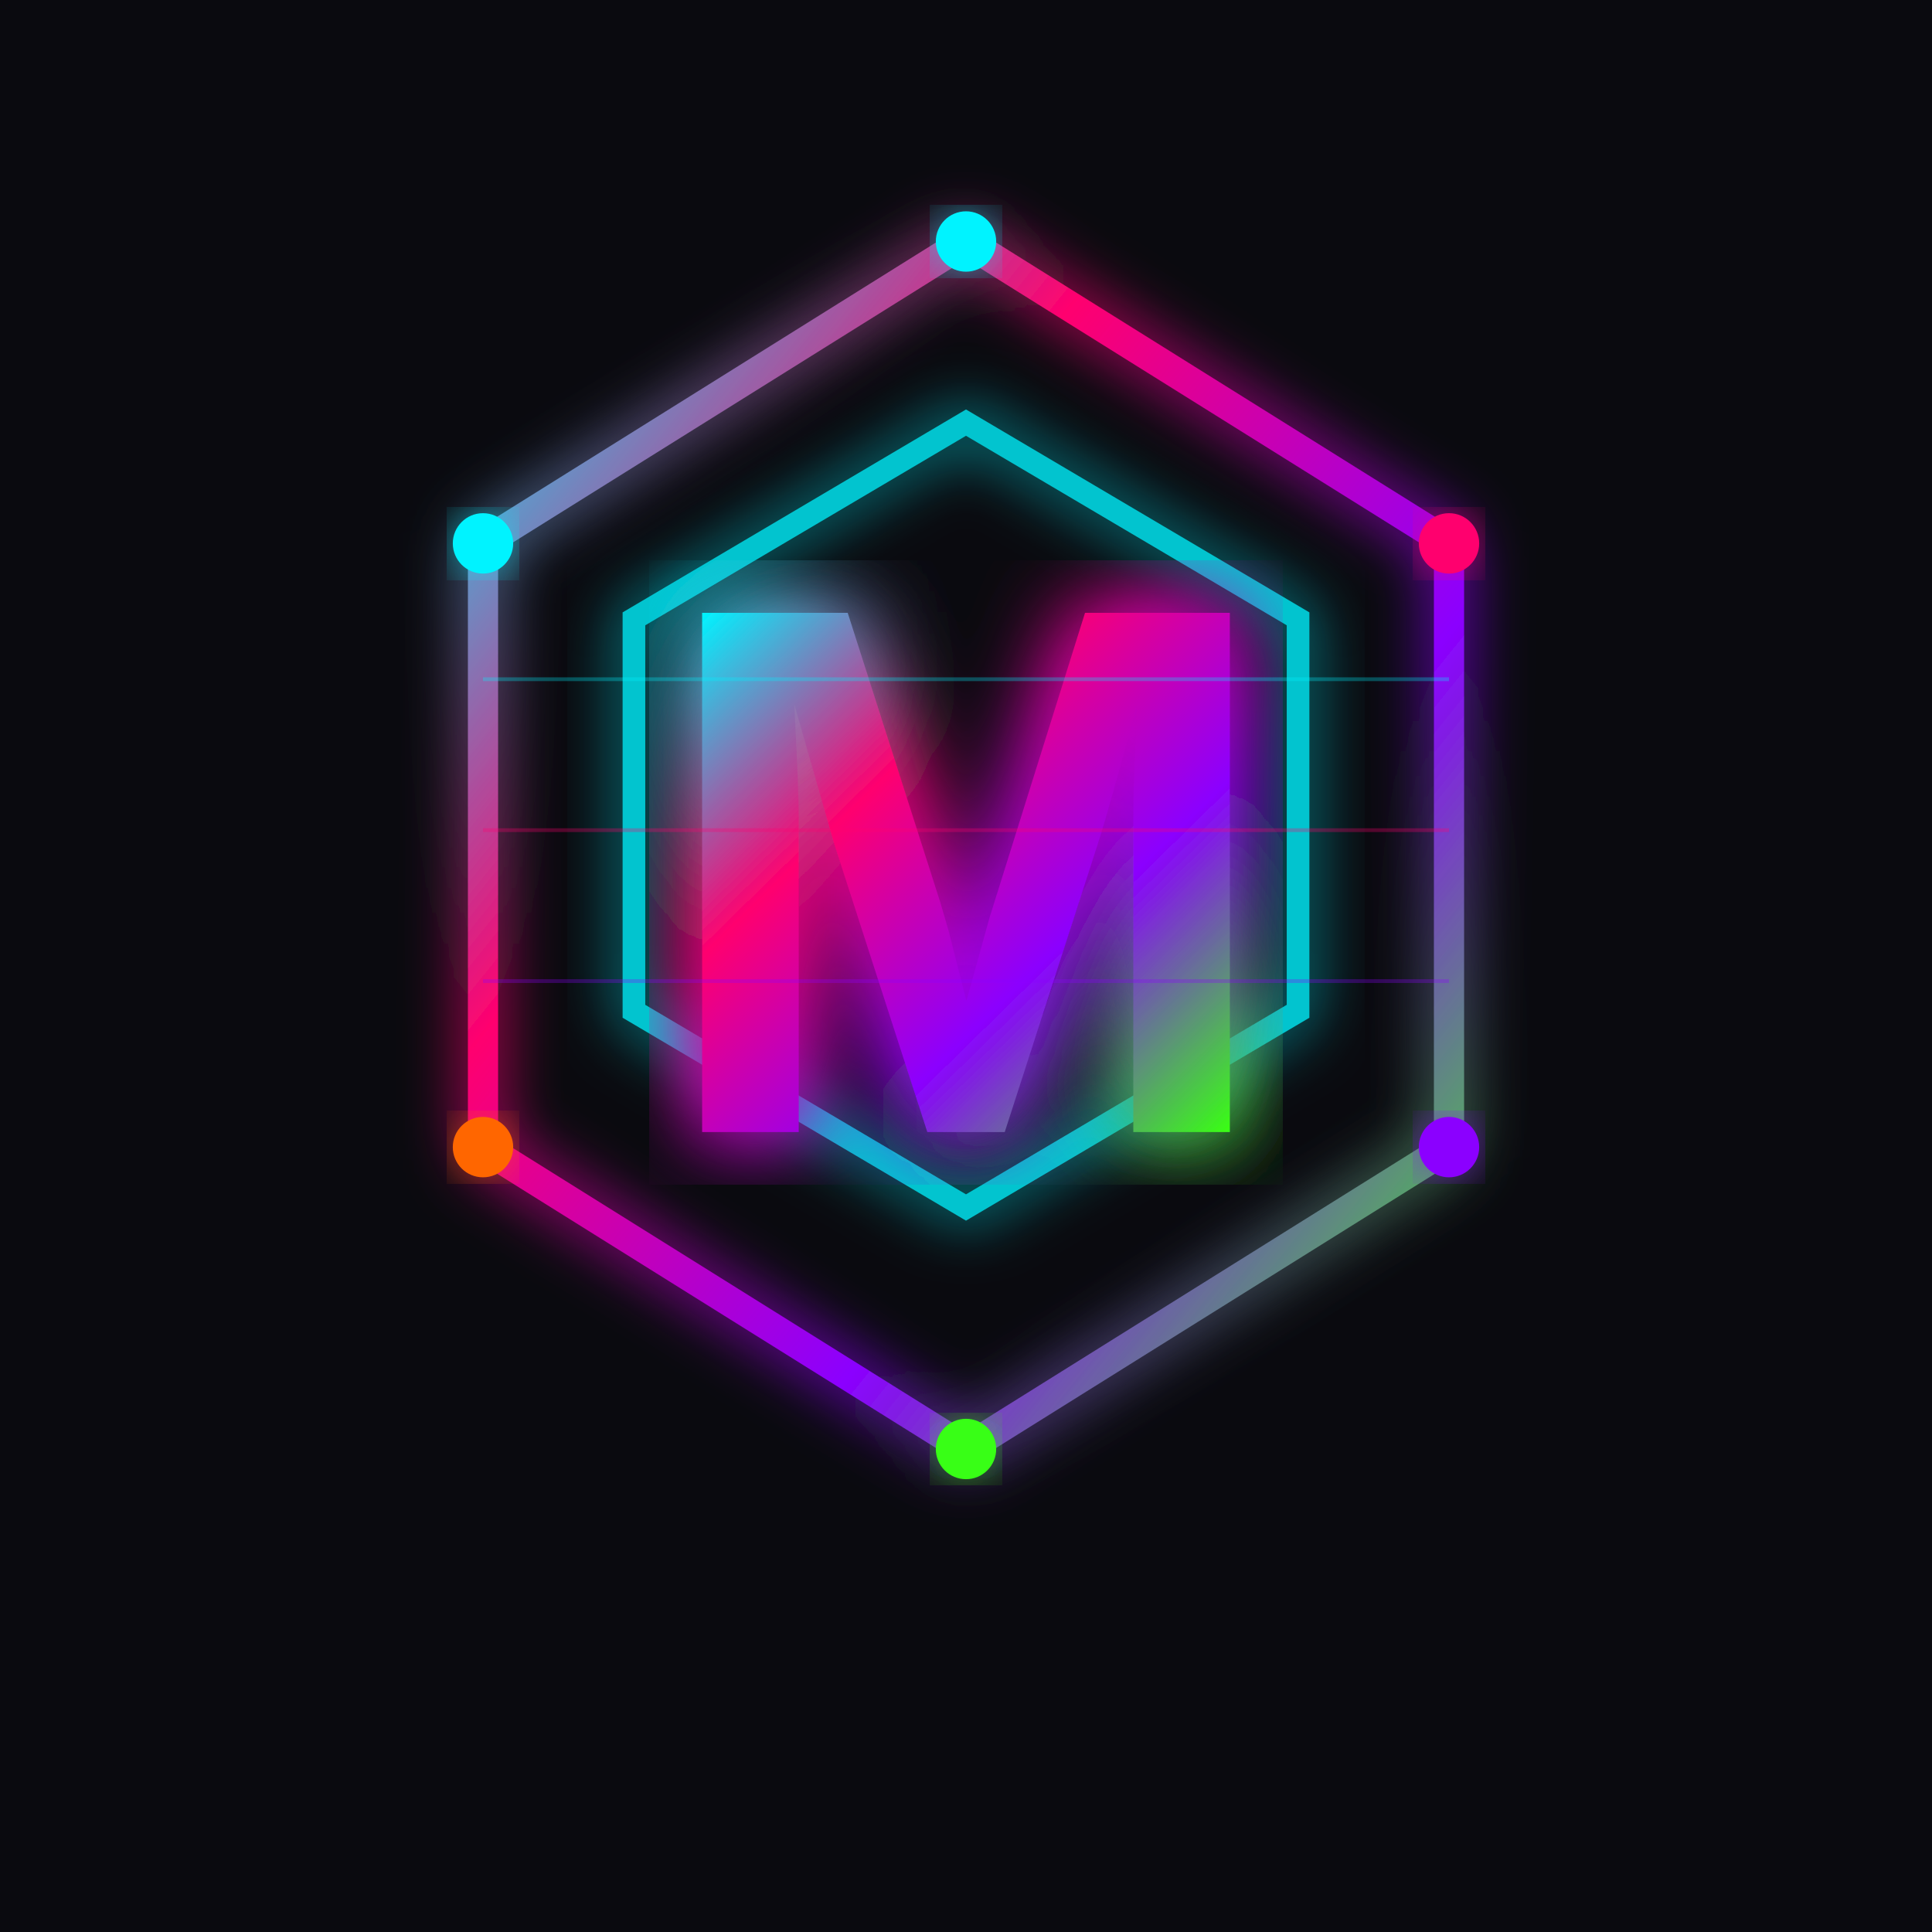
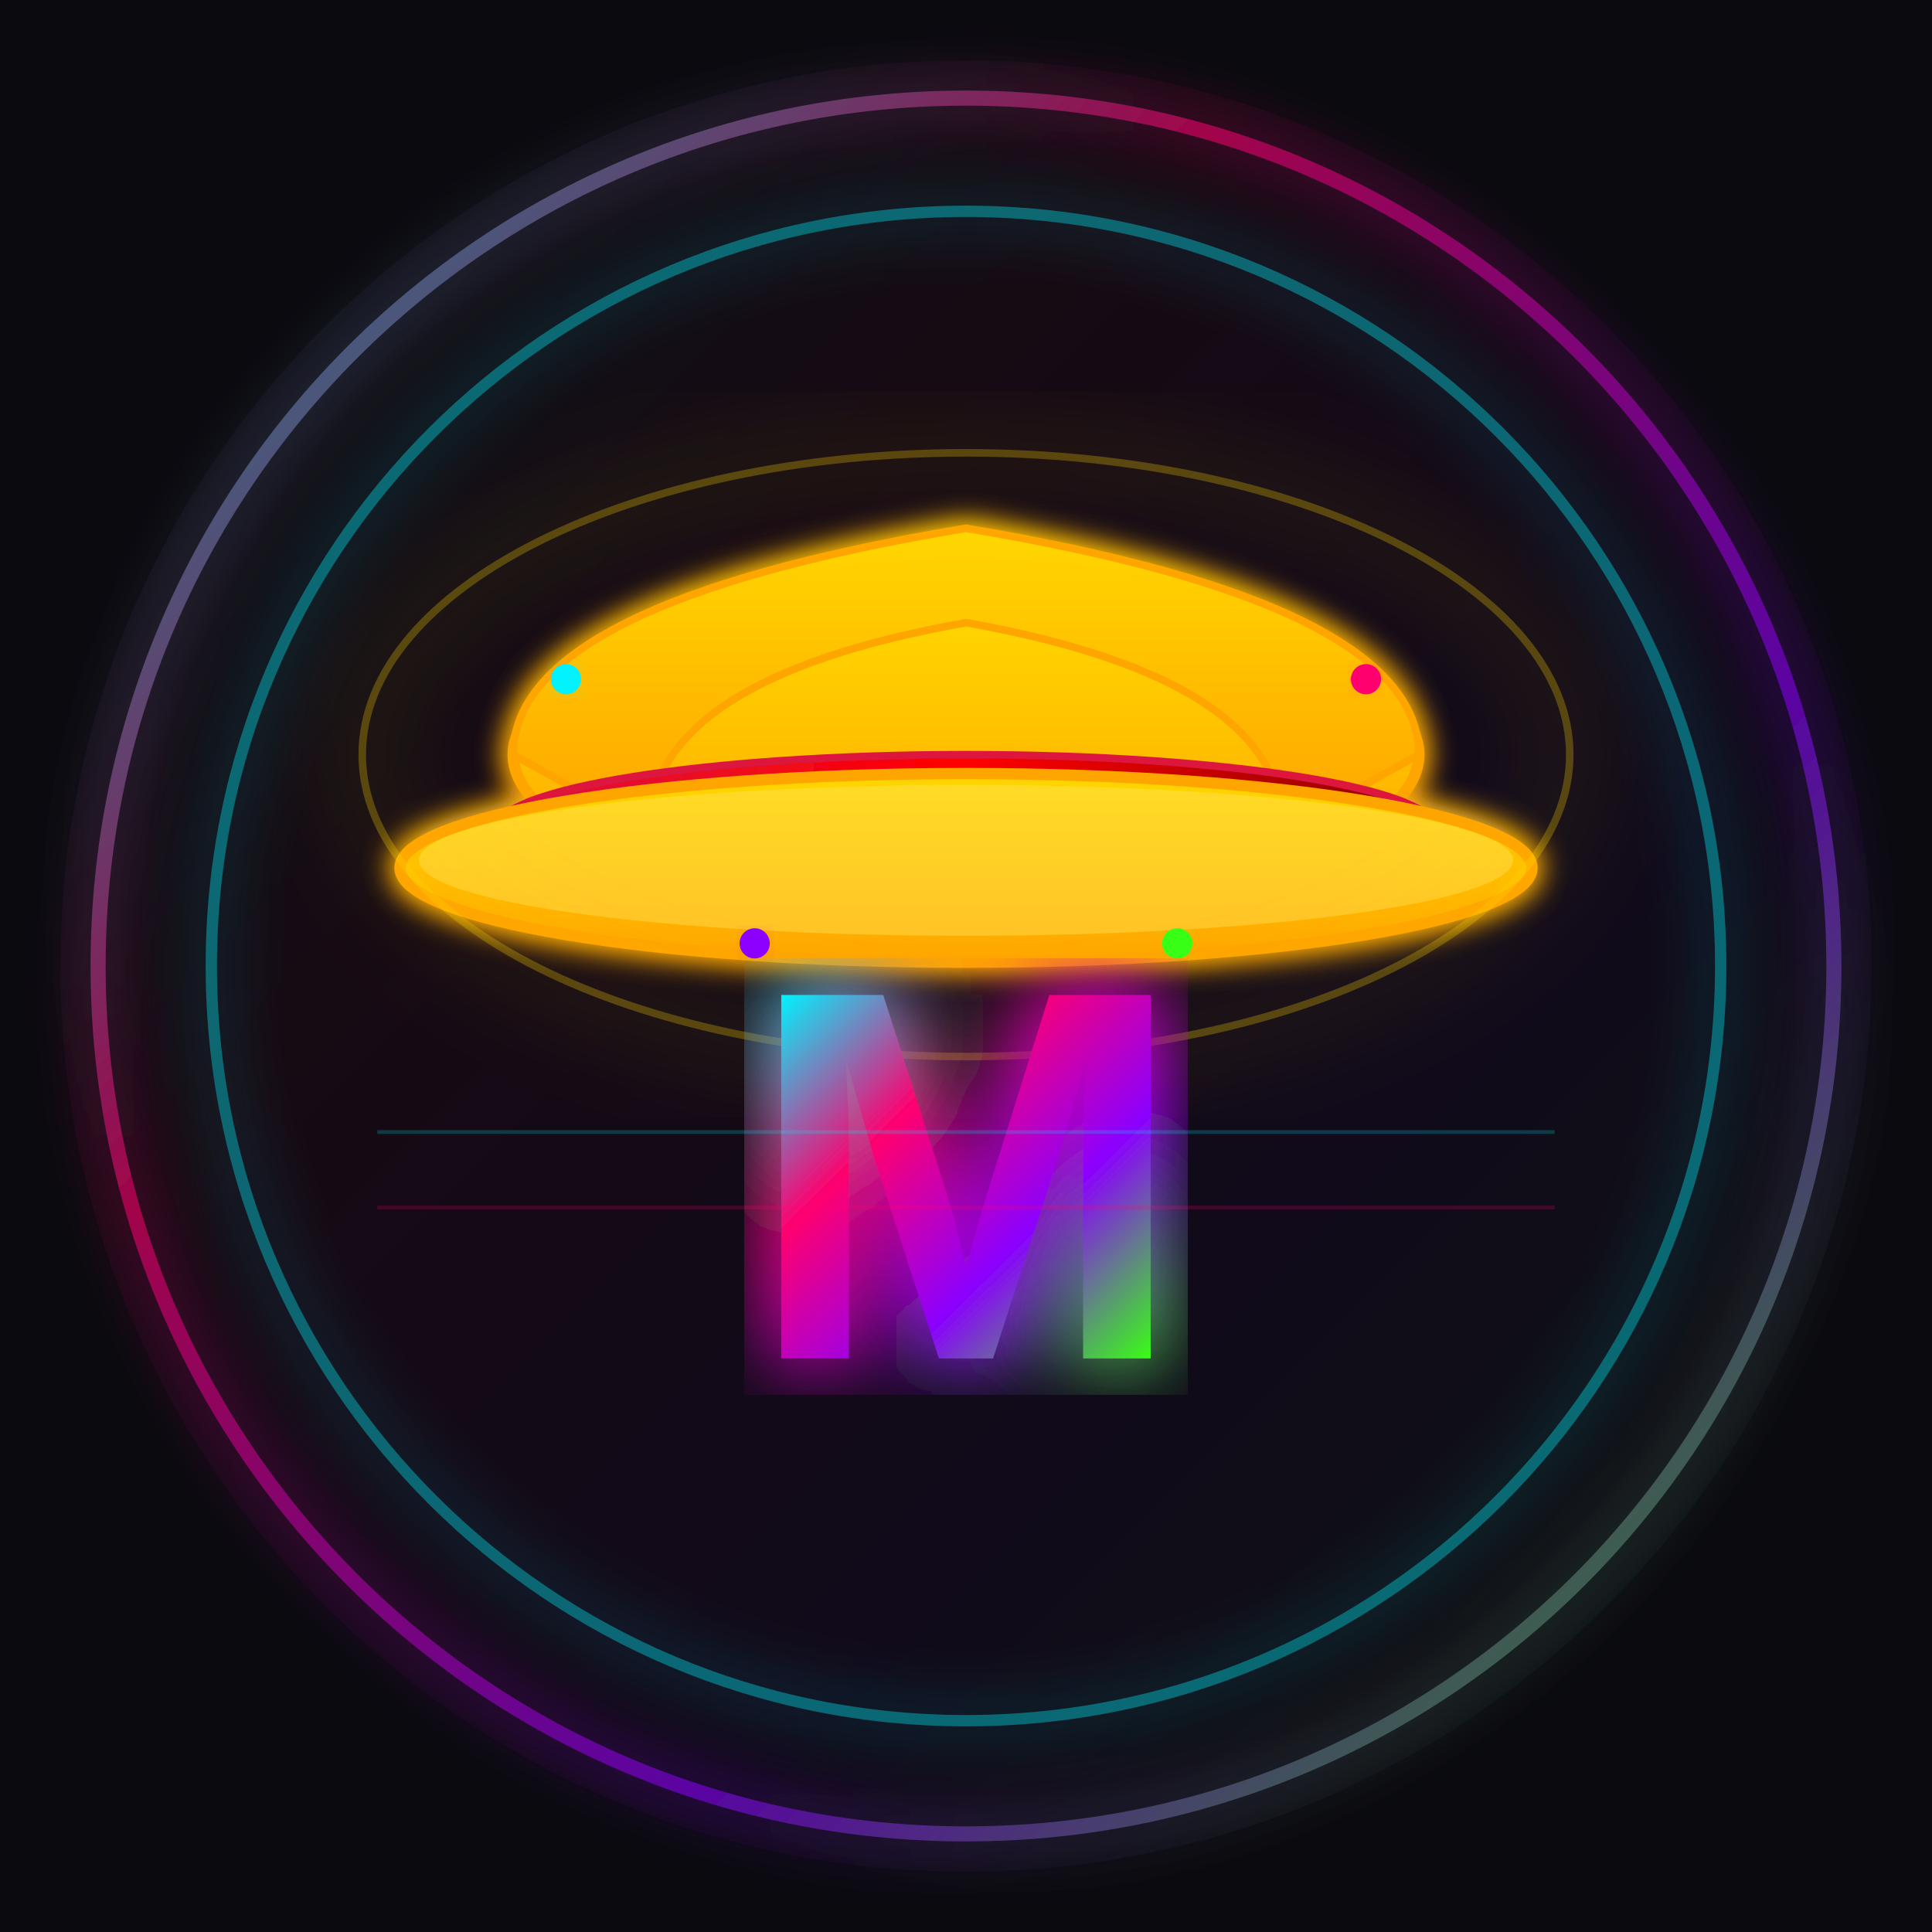
<svg xmlns="http://www.w3.org/2000/svg" width="512" height="512" viewBox="0 0 512 512">
  <defs>
    <linearGradient id="neonGradient" x1="0%" y1="0%" x2="100%" y2="100%">
      <stop offset="0%" style="stop-color:#00f3ff;stop-opacity:1" />
      <stop offset="33%" style="stop-color:#ff006e;stop-opacity:1" />
      <stop offset="66%" style="stop-color:#8b00ff;stop-opacity:1" />
      <stop offset="100%" style="stop-color:#39ff14;stop-opacity:1" />
+     </linearGradient>
+     <linearGradient id="hatGradient" x1="0%" y1="0%" x2="0%" y2="100%">
+       <stop offset="0%" style="stop-color:#FFD700;stop-opacity:1" />
+       <stop offset="100%" style="stop-color:#FFA500;stop-opacity:1" />
+     </linearGradient>
+     <linearGradient id="bandGradient" x1="0%" y1="0%" x2="100%" y2="0%">
+       <stop offset="0%" style="stop-color:#DC143C;stop-opacity:1" />
+       <stop offset="50%" style="stop-color:#FF0000;stop-opacity:1" />
+       <stop offset="100%" style="stop-color:#8B0000;stop-opacity:1" />
    </linearGradient>
    <filter id="glow">
      <feGaussianBlur stdDeviation="8" result="coloredBlur" />
      <feMerge>
        <feMergeNode in="coloredBlur" />
        <feMergeNode in="SourceGraphic" />
      </feMerge>
    </filter>
    <filter id="strongGlow">
      <feGaussianBlur stdDeviation="12" result="coloredBlur" />
      <feMerge>
        <feMergeNode in="coloredBlur" />
        <feMergeNode in="coloredBlur" />
        <feMergeNode in="SourceGraphic" />
      </feMerge>
    </filter>
+     <filter id="neonGlow">
+       <feGaussianBlur stdDeviation="4" result="coloredBlur" />
+       <feMerge>
+         <feMergeNode in="coloredBlur" />
+         <feMergeNode in="coloredBlur" />
+         <feMergeNode in="SourceGraphic" />
+       </feMerge>
+     </filter>
  </defs>
  <rect width="512" height="512" fill="#0a0a0f" />
-   <polygon points="256,64 384,144 384,304 256,384 128,304 128,144" fill="none" stroke="url(#neonGradient)" stroke-width="8" filter="url(#glow)" />
-   <polygon points="256,112 344,164 344,268 256,320 168,268 168,164" fill="none" stroke="#00f3ff" stroke-width="6" opacity="0.8" filter="url(#glow)" />
-   <text x="256" y="300" font-family="Arial, sans-serif" font-size="200" font-weight="bold" text-anchor="middle" fill="url(#neonGradient)" filter="url(#strongGlow)">M</text>
-   <circle cx="256" cy="64" r="8" fill="#00f3ff" filter="url(#glow)" />
-   <circle cx="384" cy="144" r="8" fill="#ff006e" filter="url(#glow)" />
-   <circle cx="384" cy="304" r="8" fill="#8b00ff" filter="url(#glow)" />
-   <circle cx="256" cy="384" r="8" fill="#39ff14" filter="url(#glow)" />
-   <circle cx="128" cy="304" r="8" fill="#ff6600" filter="url(#glow)" />
-   <circle cx="128" cy="144" r="8" fill="#00f3ff" filter="url(#glow)" />
-   <line x1="128" y1="180" x2="384" y2="180" stroke="#00f3ff" stroke-width="1" opacity="0.3" />
-   <line x1="128" y1="220" x2="384" y2="220" stroke="#ff006e" stroke-width="1" opacity="0.3" />
-   <line x1="128" y1="260" x2="384" y2="260" stroke="#8b00ff" stroke-width="1" opacity="0.3" />
+   <circle cx="256" cy="256" r="240" fill="url(#neonGradient)" opacity="0.05" />
+   <circle cx="256" cy="256" r="230" fill="none" stroke="url(#neonGradient)" stroke-width="4" opacity="0.6" filter="url(#glow)">
+     <animateTransform attributeName="transform" type="rotate" from="0 256 256" to="360 256 256" dur="20s" repeatCount="indefinite" />
+   </circle>
+   <circle cx="256" cy="256" r="200" fill="none" stroke="#00f3ff" stroke-width="3" opacity="0.4" filter="url(#glow)">
+     <animateTransform attributeName="transform" type="rotate" from="360 256 256" to="0 256 256" dur="15s" repeatCount="indefinite" />
+   </circle>
+   <g id="strawHat" filter="url(#neonGlow)">
+     <ellipse cx="256" cy="200" rx="120" ry="40" fill="url(#hatGradient)" stroke="#FFA500" stroke-width="3" />
+     <path d="M 136 200 Q 136 160, 256 140 Q 376 160, 376 200 L 340 220 Q 340 180, 256 165 Q 172 180, 172 220 Z" fill="url(#hatGradient)" stroke="#FFA500" stroke-width="2" />
+     <ellipse cx="256" cy="220" rx="125" ry="20" fill="url(#bandGradient)" stroke="#DC143C" stroke-width="2" />
+     <ellipse cx="256" cy="218" rx="120" ry="8" fill="#FF6B6B" opacity="0.6" />
+     <ellipse cx="256" cy="230" rx="150" ry="25" fill="url(#hatGradient)" stroke="#FFA500" stroke-width="3" />
+     <ellipse cx="256" cy="228" rx="145" ry="20" fill="#FFE55C" opacity="0.4" />
+   </g>
+   <ellipse cx="256" cy="200" rx="160" ry="80" fill="none" stroke="#FFD700" stroke-width="2" opacity="0.3" filter="url(#strongGlow)">
+     <animate attributeName="opacity" values="0.1;0.5;0.1" dur="3s" repeatCount="indefinite" />
+     <animate attributeName="rx" values="160;170;160" dur="3s" repeatCount="indefinite" />
+     <animate attributeName="ry" values="80;90;80" dur="3s" repeatCount="indefinite" />
+   </ellipse>
+   <circle cx="150" cy="180" r="4" fill="#00f3ff" filter="url(#glow)">
+     <animate attributeName="opacity" values="0.3;1;0.3" dur="2s" repeatCount="indefinite" />
+   </circle>
+   <circle cx="362" cy="180" r="4" fill="#ff006e" filter="url(#glow)">
+     <animate attributeName="opacity" values="0.3;1;0.3" dur="2.5s" repeatCount="indefinite" />
+   </circle>
+   <circle cx="200" cy="250" r="4" fill="#8b00ff" filter="url(#glow)">
+     <animate attributeName="opacity" values="0.3;1;0.3" dur="3s" repeatCount="indefinite" />
+   </circle>
+   <circle cx="312" cy="250" r="4" fill="#39ff14" filter="url(#glow)">
+     <animate attributeName="opacity" values="0.3;1;0.3" dur="2.2s" repeatCount="indefinite" />
+   </circle>
+   <text x="256" y="360" font-family="Arial, sans-serif" font-size="140" font-weight="bold" text-anchor="middle" fill="url(#neonGradient)" filter="url(#strongGlow)">M</text>
+   <line x1="100" y1="300" x2="412" y2="300" stroke="#00f3ff" stroke-width="1" opacity="0.2">
+     <animate attributeName="y1" values="300;340;300" dur="4s" repeatCount="indefinite" />
+     <animate attributeName="y2" values="300;340;300" dur="4s" repeatCount="indefinite" />
+   </line>
+   <line x1="100" y1="320" x2="412" y2="320" stroke="#ff006e" stroke-width="1" opacity="0.2">
+     <animate attributeName="y1" values="320;360;320" dur="5s" repeatCount="indefinite" />
+     <animate attributeName="y2" values="320;360;320" dur="5s" repeatCount="indefinite" />
+   </line>
</svg>
